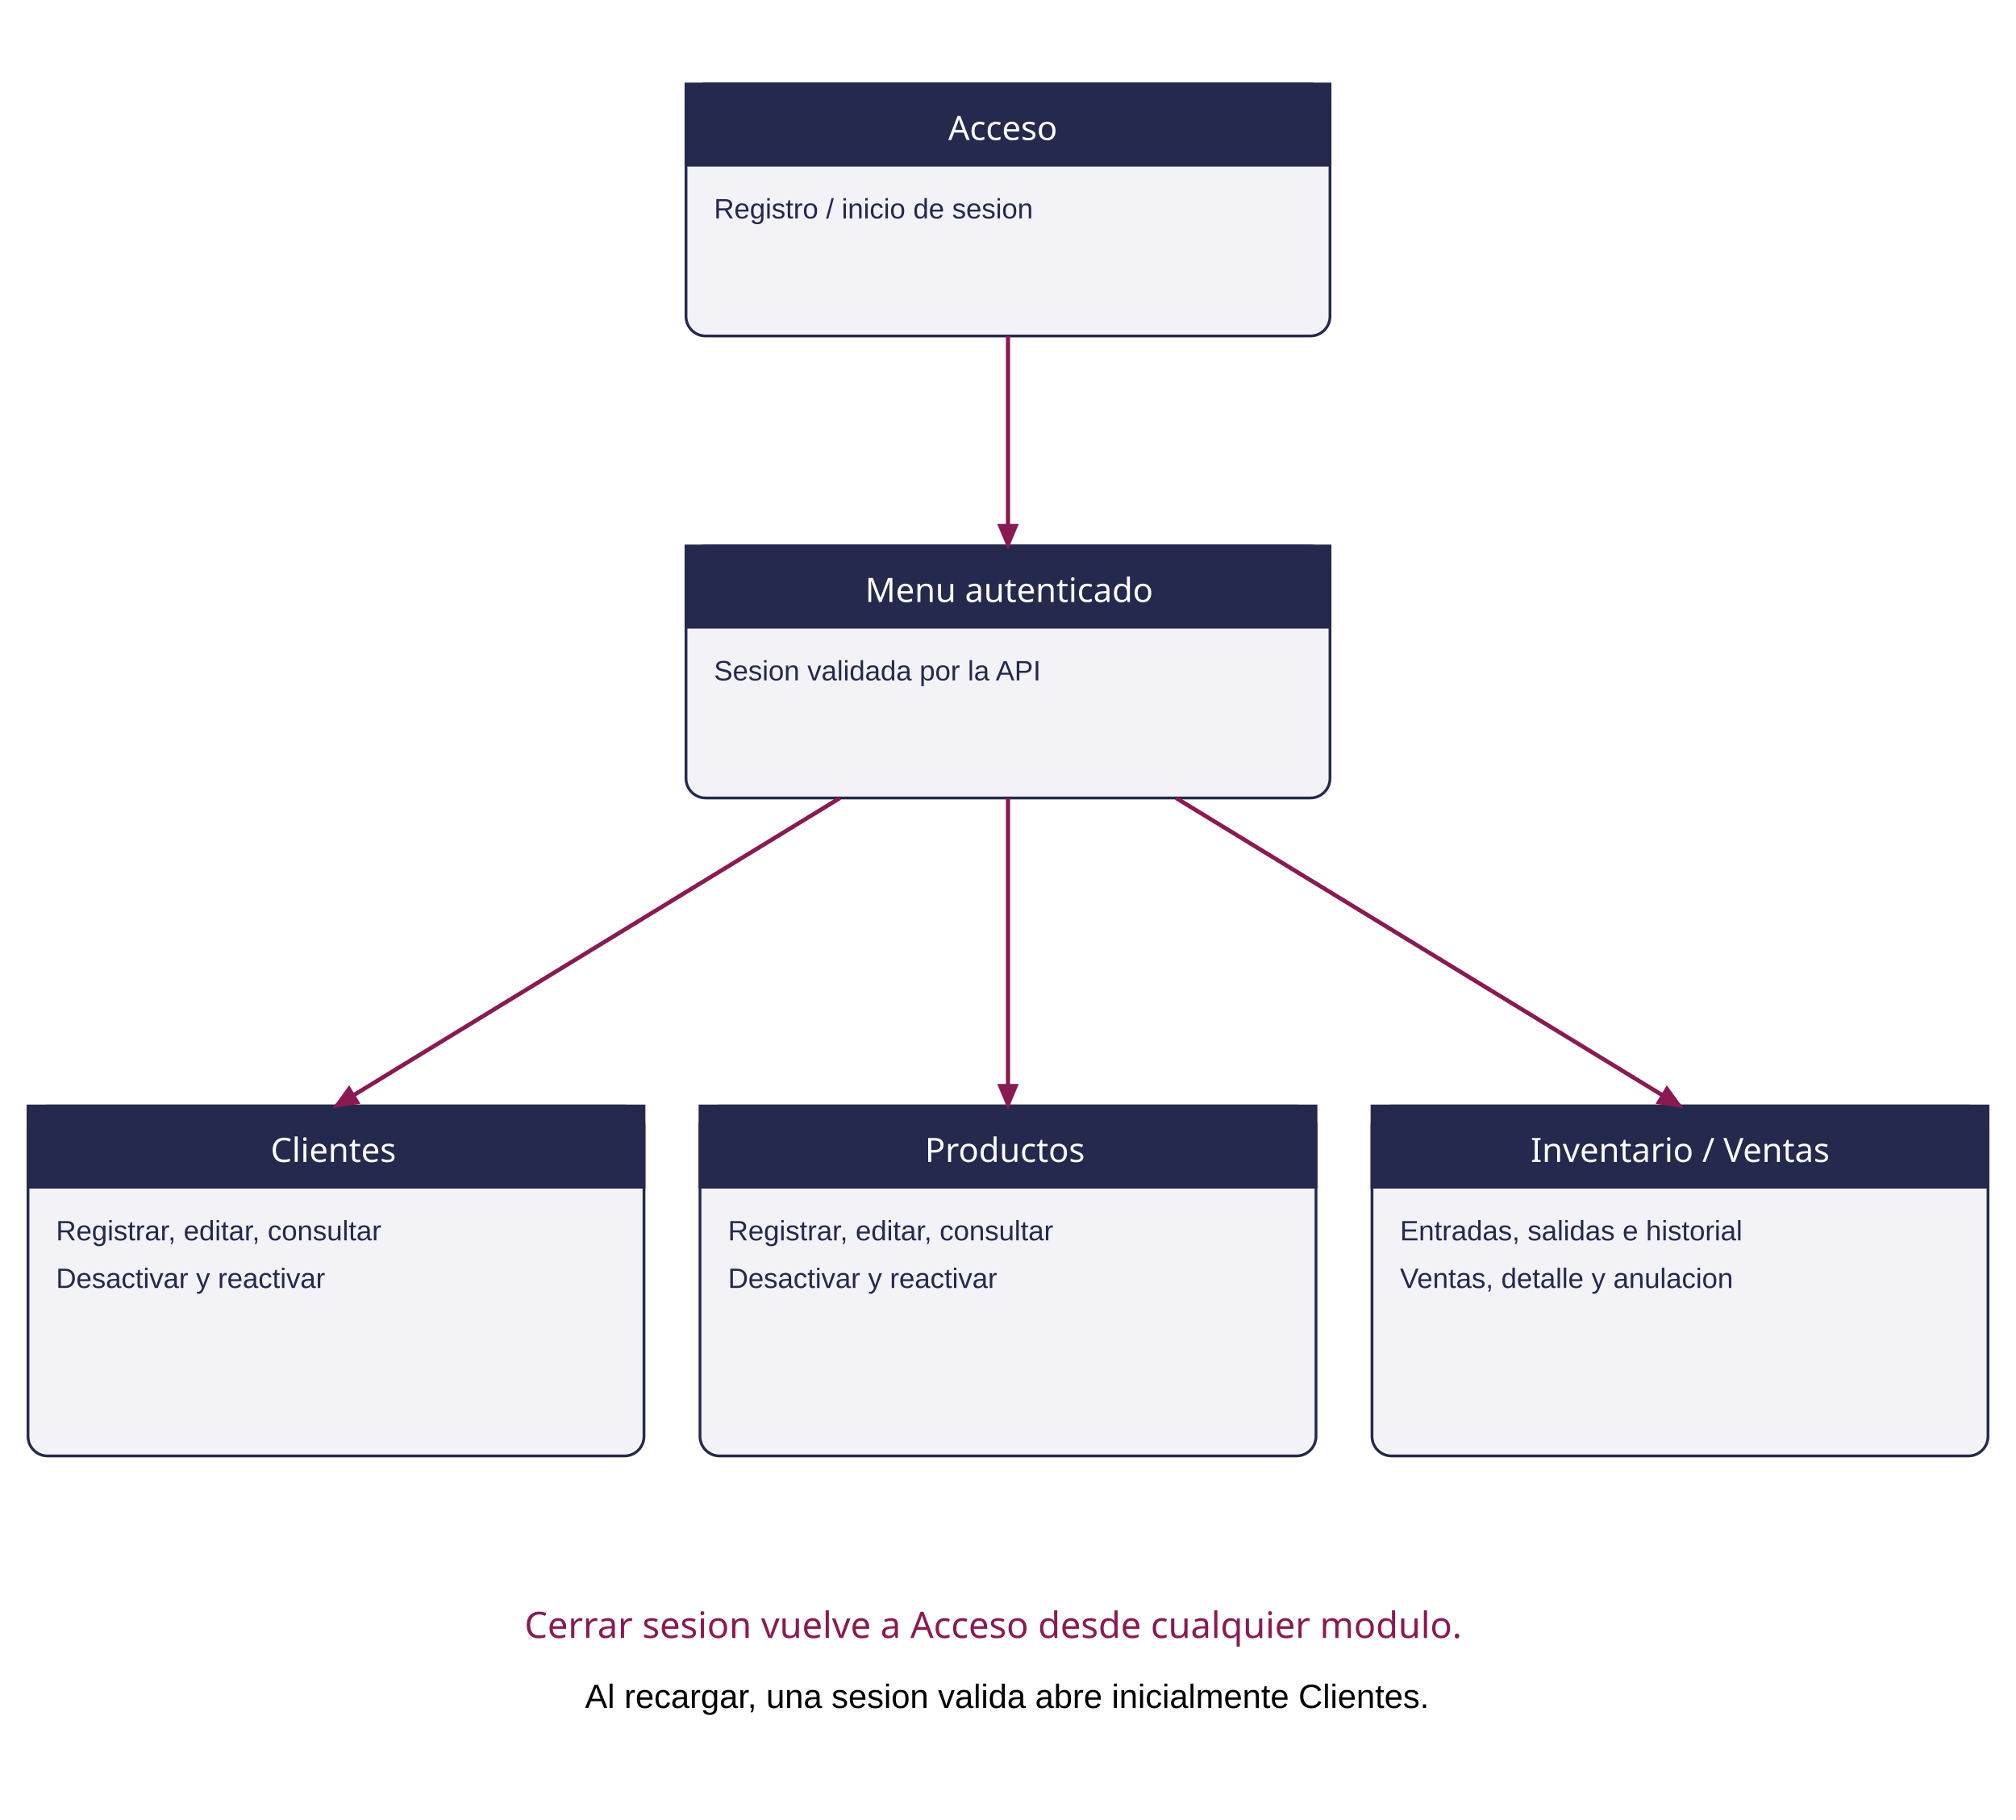
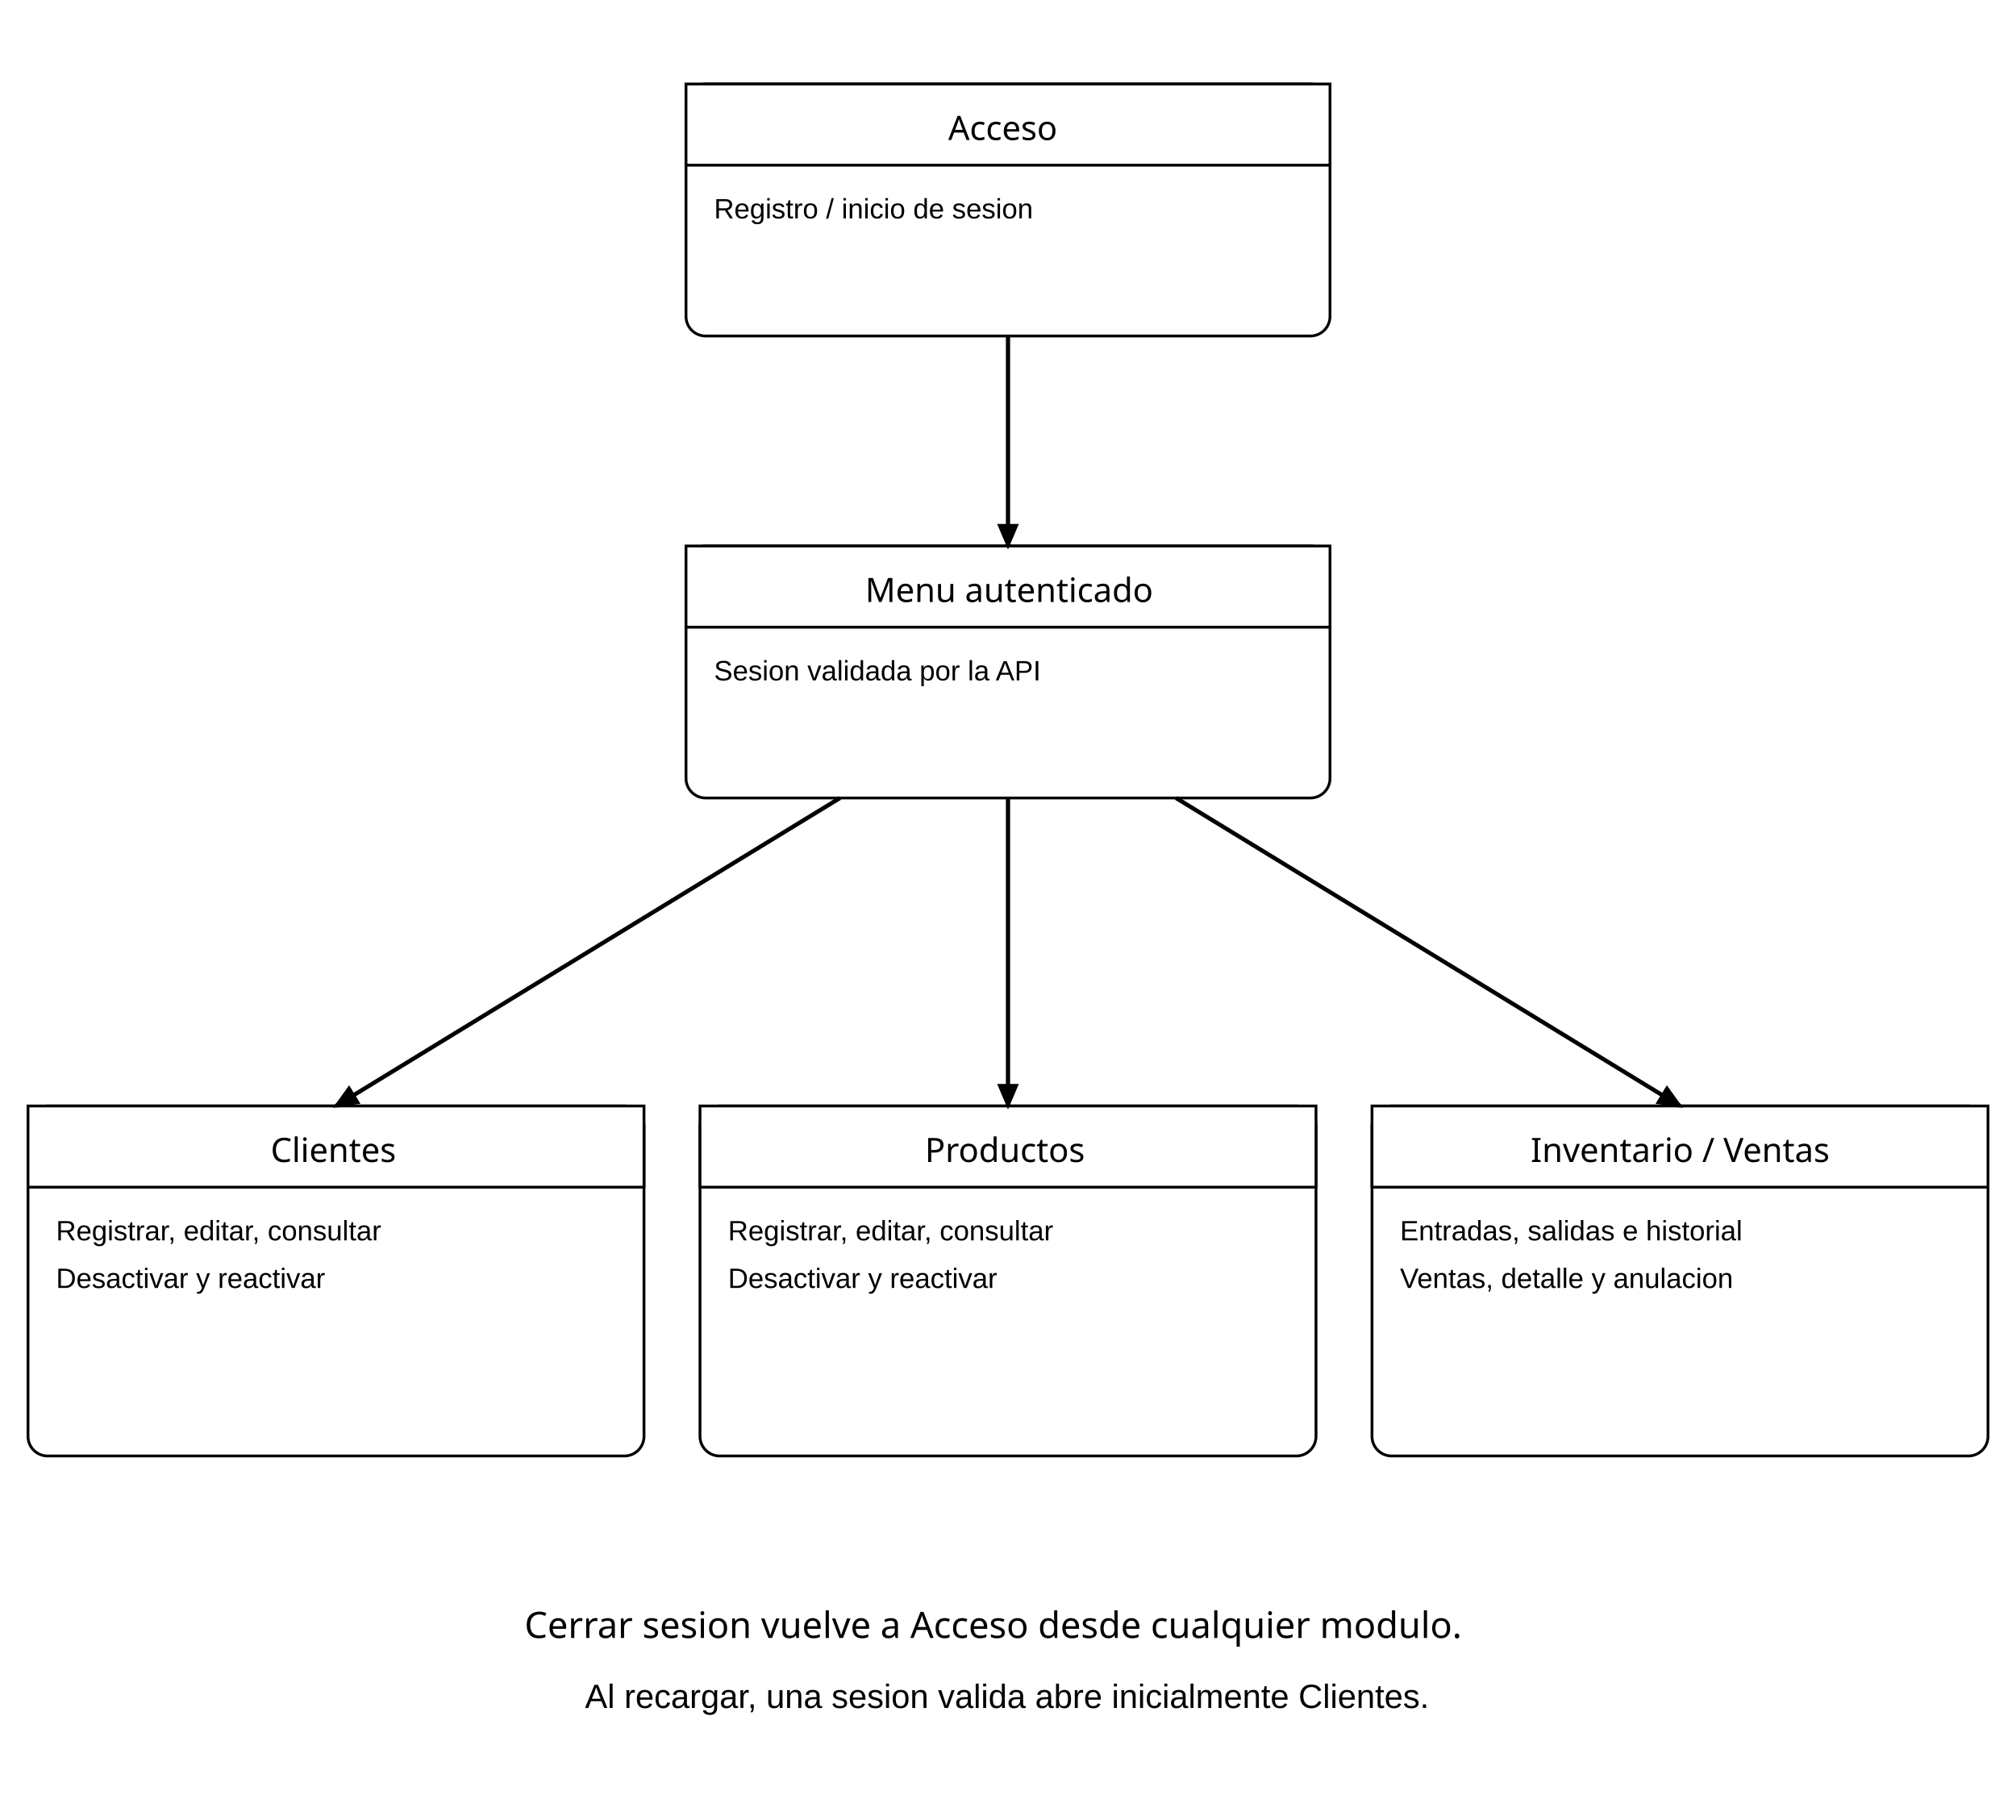
<svg xmlns="http://www.w3.org/2000/svg" width="720" height="650" preserveAspectRatio="xMinYMin meet" viewBox="0 0 720 650" version="1.0" fill-rule="evenodd">
  <clipPath id="clip">
    <rect x="0" y="0" width="720" height="650" />
  </clipPath>
  <g id="group" transform="scale(1,-1) translate(0,-650)" style="clip-path: url(#clip)">
    <g transform="">
-       <rect x="245" y="530" width="230" height="90" rx="7" ry="7" style="stroke: rgb(14%,16%,30%); stroke-linecap: butt; stroke-width: 1; fill: rgb(95%,95%,97%); fill-rule: evenodd;" />
-       <rect x="245" y="591" width="230" height="29" style="stroke: rgb(14%,16%,30%); stroke-linecap: butt; stroke-width: 1; fill: rgb(14%,16%,30%); fill-rule: evenodd;" />
-       <text x="338.654" y="600" style="font-family: Arial-Bold; font-size: 12px;fill: rgb(100%,100%,100%); stroke:none;" transform="translate(0,1200) scale(1,-1)">Acceso</text>
-       <text x="255" y="572" style="font-family: Arial; font-size: 10px;fill: rgb(14%,16%,30%); stroke:none;" transform="translate(0,1144) scale(1,-1)">Registro / inicio de sesion</text>
-       <rect x="245" y="365" width="230" height="90" rx="7" ry="7" style="stroke: rgb(14%,16%,30%); stroke-linecap: butt; stroke-width: 1; fill: rgb(95%,95%,97%); fill-rule: evenodd;" />
-       <rect x="245" y="426" width="230" height="29" style="stroke: rgb(14%,16%,30%); stroke-linecap: butt; stroke-width: 1; fill: rgb(14%,16%,30%); fill-rule: evenodd;" />
-       <text x="308.997" y="435" style="font-family: Arial-Bold; font-size: 12px;fill: rgb(100%,100%,100%); stroke:none;" transform="translate(0,870) scale(1,-1)">Menu autenticado</text>
-       <text x="255" y="407" style="font-family: Arial; font-size: 10px;fill: rgb(14%,16%,30%); stroke:none;" transform="translate(0,814) scale(1,-1)">Sesion validada por la API</text>
-       <rect x="10" y="130" width="220" height="125" rx="7" ry="7" style="stroke: rgb(14%,16%,30%); stroke-linecap: butt; stroke-width: 1; fill: rgb(95%,95%,97%); fill-rule: evenodd;" />
-       <rect x="10" y="226" width="220" height="29" style="stroke: rgb(14%,16%,30%); stroke-linecap: butt; stroke-width: 1; fill: rgb(14%,16%,30%); fill-rule: evenodd;" />
-       <text x="96.659" y="235" style="font-family: Arial-Bold; font-size: 12px;fill: rgb(100%,100%,100%); stroke:none;" transform="translate(0,470) scale(1,-1)">Clientes</text>
-       <text x="20" y="207" style="font-family: Arial; font-size: 10px;fill: rgb(14%,16%,30%); stroke:none;" transform="translate(0,414) scale(1,-1)">Registrar, editar, consultar</text>
-       <text x="20" y="190" style="font-family: Arial; font-size: 10px;fill: rgb(14%,16%,30%); stroke:none;" transform="translate(0,380) scale(1,-1)">Desactivar y reactivar</text>
-       <rect x="250" y="130" width="220" height="125" rx="7" ry="7" style="stroke: rgb(14%,16%,30%); stroke-linecap: butt; stroke-width: 1; fill: rgb(95%,95%,97%); fill-rule: evenodd;" />
-       <rect x="250" y="226" width="220" height="29" style="stroke: rgb(14%,16%,30%); stroke-linecap: butt; stroke-width: 1; fill: rgb(14%,16%,30%); fill-rule: evenodd;" />
-       <text x="330.331" y="235" style="font-family: Arial-Bold; font-size: 12px;fill: rgb(100%,100%,100%); stroke:none;" transform="translate(0,470) scale(1,-1)">Productos</text>
-       <text x="260" y="207" style="font-family: Arial; font-size: 10px;fill: rgb(14%,16%,30%); stroke:none;" transform="translate(0,414) scale(1,-1)">Registrar, editar, consultar</text>
-       <text x="260" y="190" style="font-family: Arial; font-size: 10px;fill: rgb(14%,16%,30%); stroke:none;" transform="translate(0,380) scale(1,-1)">Desactivar y reactivar</text>
-       <rect x="490" y="130" width="220" height="125" rx="7" ry="7" style="stroke: rgb(14%,16%,30%); stroke-linecap: butt; stroke-width: 1; fill: rgb(95%,95%,97%); fill-rule: evenodd;" />
-       <rect x="490" y="226" width="220" height="29" style="stroke: rgb(14%,16%,30%); stroke-linecap: butt; stroke-width: 1; fill: rgb(14%,16%,30%); fill-rule: evenodd;" />
-       <text x="546.65" y="235" style="font-family: Arial-Bold; font-size: 12px;fill: rgb(100%,100%,100%); stroke:none;" transform="translate(0,470) scale(1,-1)">Inventario / Ventas</text>
-       <text x="500" y="207" style="font-family: Arial; font-size: 10px;fill: rgb(14%,16%,30%); stroke:none;" transform="translate(0,414) scale(1,-1)">Entradas, salidas e historial</text>
-       <text x="500" y="190" style="font-family: Arial; font-size: 10px;fill: rgb(14%,16%,30%); stroke:none;" transform="translate(0,380) scale(1,-1)">Ventas, detalle y anulacion</text>
-       <path d="M 360,530 L 360,455 Z" style="stroke: rgb(54%,10%,32%); stroke-linecap: butt; stroke-width: 1.5;" />
-       <polygon points="360 455, 363.115 462.368, 356.885 462.368" style="stroke: rgb(54%,10%,32%); stroke-linecap: butt; stroke-width: 1; fill: rgb(54%,10%,32%); fill-rule: evenodd;" />
-       <path d="M 300,365 L 120,255 Z" style="stroke: rgb(54%,10%,32%); stroke-linecap: butt; stroke-width: 1.5;" />
-       <polygon points="120 255, 127.912 256.184, 124.663 261.501" style="stroke: rgb(54%,10%,32%); stroke-linecap: butt; stroke-width: 1; fill: rgb(54%,10%,32%); fill-rule: evenodd;" />
-       <path d="M 360,365 L 360,255 Z" style="stroke: rgb(54%,10%,32%); stroke-linecap: butt; stroke-width: 1.5;" />
-       <polygon points="360 255, 363.115 262.368, 356.885 262.368" style="stroke: rgb(54%,10%,32%); stroke-linecap: butt; stroke-width: 1; fill: rgb(54%,10%,32%); fill-rule: evenodd;" />
-       <path d="M 420,365 L 600,255 Z" style="stroke: rgb(54%,10%,32%); stroke-linecap: butt; stroke-width: 1.5;" />
-       <polygon points="600 255, 595.337 261.501, 592.088 256.184" style="stroke: rgb(54%,10%,32%); stroke-linecap: butt; stroke-width: 1; fill: rgb(54%,10%,32%); fill-rule: evenodd;" />
-       <text x="187.322" y="65" style="font-family: Arial-Bold; font-size: 13px;fill: rgb(54%,10%,32%); stroke:none;" transform="translate(0,130) scale(1,-1)">Cerrar sesion vuelve a Acceso desde cualquier modulo.</text>
+       <rect x="245" y="530" width="230" height="90" rx="7" ry="7" style="stroke: rgb(0%,0%,0%); stroke-linecap: butt; stroke-width: 1; fill: rgb(100%,100%,100%); fill-rule: evenodd;" />
+       <rect x="245" y="591" width="230" height="29" style="stroke: rgb(0%,0%,0%); stroke-linecap: butt; stroke-width: 1; fill: rgb(100%,100%,100%); fill-rule: evenodd;" />
+       <text x="338.654" y="600" style="font-family: Arial-Bold; font-size: 12px;fill: rgb(0%,0%,0%); stroke:none;" transform="translate(0,1200) scale(1,-1)">Acceso</text>
+       <text x="255" y="572" style="font-family: Arial; font-size: 10px;fill: rgb(0%,0%,0%); stroke:none;" transform="translate(0,1144) scale(1,-1)">Registro / inicio de sesion</text>
+       <rect x="245" y="365" width="230" height="90" rx="7" ry="7" style="stroke: rgb(0%,0%,0%); stroke-linecap: butt; stroke-width: 1; fill: rgb(100%,100%,100%); fill-rule: evenodd;" />
+       <rect x="245" y="426" width="230" height="29" style="stroke: rgb(0%,0%,0%); stroke-linecap: butt; stroke-width: 1; fill: rgb(100%,100%,100%); fill-rule: evenodd;" />
+       <text x="308.997" y="435" style="font-family: Arial-Bold; font-size: 12px;fill: rgb(0%,0%,0%); stroke:none;" transform="translate(0,870) scale(1,-1)">Menu autenticado</text>
+       <text x="255" y="407" style="font-family: Arial; font-size: 10px;fill: rgb(0%,0%,0%); stroke:none;" transform="translate(0,814) scale(1,-1)">Sesion validada por la API</text>
+       <rect x="10" y="130" width="220" height="125" rx="7" ry="7" style="stroke: rgb(0%,0%,0%); stroke-linecap: butt; stroke-width: 1; fill: rgb(100%,100%,100%); fill-rule: evenodd;" />
+       <rect x="10" y="226" width="220" height="29" style="stroke: rgb(0%,0%,0%); stroke-linecap: butt; stroke-width: 1; fill: rgb(100%,100%,100%); fill-rule: evenodd;" />
+       <text x="96.659" y="235" style="font-family: Arial-Bold; font-size: 12px;fill: rgb(0%,0%,0%); stroke:none;" transform="translate(0,470) scale(1,-1)">Clientes</text>
+       <text x="20" y="207" style="font-family: Arial; font-size: 10px;fill: rgb(0%,0%,0%); stroke:none;" transform="translate(0,414) scale(1,-1)">Registrar, editar, consultar</text>
+       <text x="20" y="190" style="font-family: Arial; font-size: 10px;fill: rgb(0%,0%,0%); stroke:none;" transform="translate(0,380) scale(1,-1)">Desactivar y reactivar</text>
+       <rect x="250" y="130" width="220" height="125" rx="7" ry="7" style="stroke: rgb(0%,0%,0%); stroke-linecap: butt; stroke-width: 1; fill: rgb(100%,100%,100%); fill-rule: evenodd;" />
+       <rect x="250" y="226" width="220" height="29" style="stroke: rgb(0%,0%,0%); stroke-linecap: butt; stroke-width: 1; fill: rgb(100%,100%,100%); fill-rule: evenodd;" />
+       <text x="330.331" y="235" style="font-family: Arial-Bold; font-size: 12px;fill: rgb(0%,0%,0%); stroke:none;" transform="translate(0,470) scale(1,-1)">Productos</text>
+       <text x="260" y="207" style="font-family: Arial; font-size: 10px;fill: rgb(0%,0%,0%); stroke:none;" transform="translate(0,414) scale(1,-1)">Registrar, editar, consultar</text>
+       <text x="260" y="190" style="font-family: Arial; font-size: 10px;fill: rgb(0%,0%,0%); stroke:none;" transform="translate(0,380) scale(1,-1)">Desactivar y reactivar</text>
+       <rect x="490" y="130" width="220" height="125" rx="7" ry="7" style="stroke: rgb(0%,0%,0%); stroke-linecap: butt; stroke-width: 1; fill: rgb(100%,100%,100%); fill-rule: evenodd;" />
+       <rect x="490" y="226" width="220" height="29" style="stroke: rgb(0%,0%,0%); stroke-linecap: butt; stroke-width: 1; fill: rgb(100%,100%,100%); fill-rule: evenodd;" />
+       <text x="546.65" y="235" style="font-family: Arial-Bold; font-size: 12px;fill: rgb(0%,0%,0%); stroke:none;" transform="translate(0,470) scale(1,-1)">Inventario / Ventas</text>
+       <text x="500" y="207" style="font-family: Arial; font-size: 10px;fill: rgb(0%,0%,0%); stroke:none;" transform="translate(0,414) scale(1,-1)">Entradas, salidas e historial</text>
+       <text x="500" y="190" style="font-family: Arial; font-size: 10px;fill: rgb(0%,0%,0%); stroke:none;" transform="translate(0,380) scale(1,-1)">Ventas, detalle y anulacion</text>
+       <path d="M 360,530 L 360,455 Z" style="stroke: rgb(0%,0%,0%); stroke-linecap: butt; stroke-width: 1.5;" />
+       <polygon points="360 455, 363.115 462.368, 356.885 462.368" style="stroke: rgb(0%,0%,0%); stroke-linecap: butt; stroke-width: 1; fill: rgb(0%,0%,0%); fill-rule: evenodd;" />
+       <path d="M 300,365 L 120,255 Z" style="stroke: rgb(0%,0%,0%); stroke-linecap: butt; stroke-width: 1.5;" />
+       <polygon points="120 255, 127.912 256.184, 124.663 261.501" style="stroke: rgb(0%,0%,0%); stroke-linecap: butt; stroke-width: 1; fill: rgb(0%,0%,0%); fill-rule: evenodd;" />
+       <path d="M 360,365 L 360,255 Z" style="stroke: rgb(0%,0%,0%); stroke-linecap: butt; stroke-width: 1.5;" />
+       <polygon points="360 255, 363.115 262.368, 356.885 262.368" style="stroke: rgb(0%,0%,0%); stroke-linecap: butt; stroke-width: 1; fill: rgb(0%,0%,0%); fill-rule: evenodd;" />
+       <path d="M 420,365 L 600,255 Z" style="stroke: rgb(0%,0%,0%); stroke-linecap: butt; stroke-width: 1.5;" />
+       <polygon points="600 255, 595.337 261.501, 592.088 256.184" style="stroke: rgb(0%,0%,0%); stroke-linecap: butt; stroke-width: 1; fill: rgb(0%,0%,0%); fill-rule: evenodd;" />
+       <text x="187.322" y="65" style="font-family: Arial-Bold; font-size: 13px;fill: rgb(0%,0%,0%); stroke:none;" transform="translate(0,130) scale(1,-1)">Cerrar sesion vuelve a Acceso desde cualquier modulo.</text>
      <text x="208.922" y="40" style="font-family: Arial; font-size: 12px;fill: rgb(0%,0%,0%); stroke:none;" transform="translate(0,80) scale(1,-1)">Al recargar, una sesion valida abre inicialmente Clientes.</text>
    </g>
  </g>
</svg>
